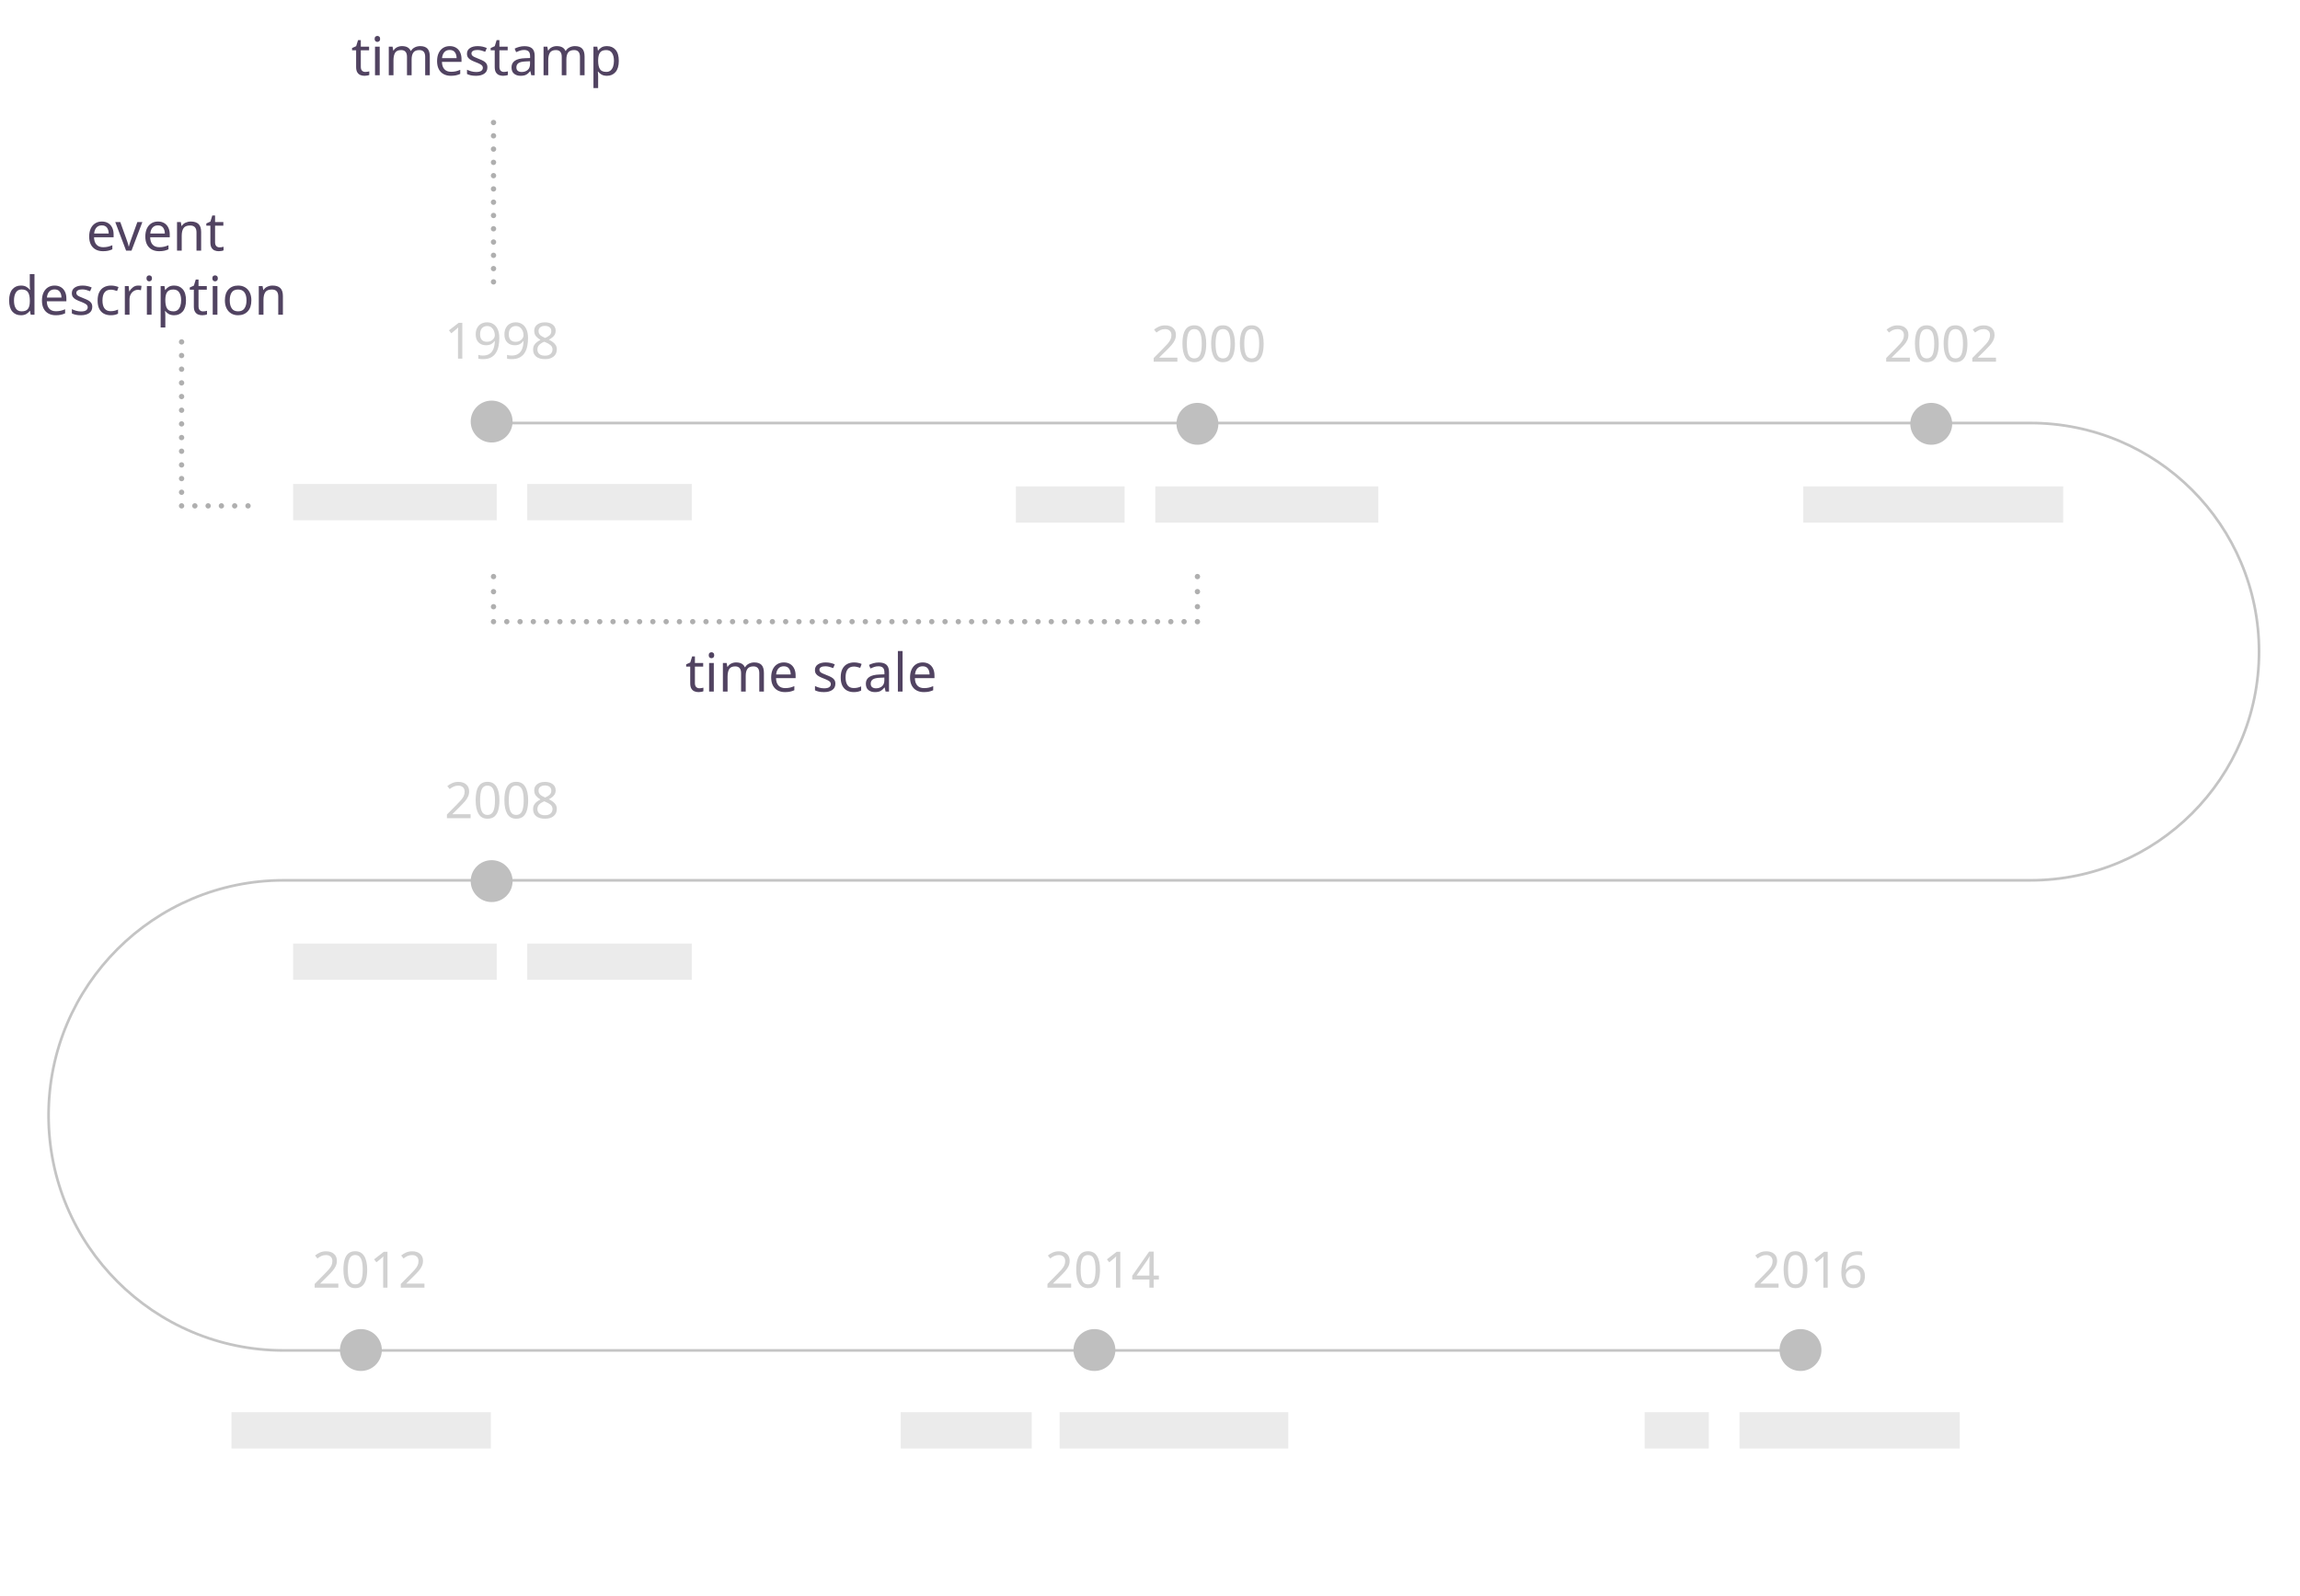
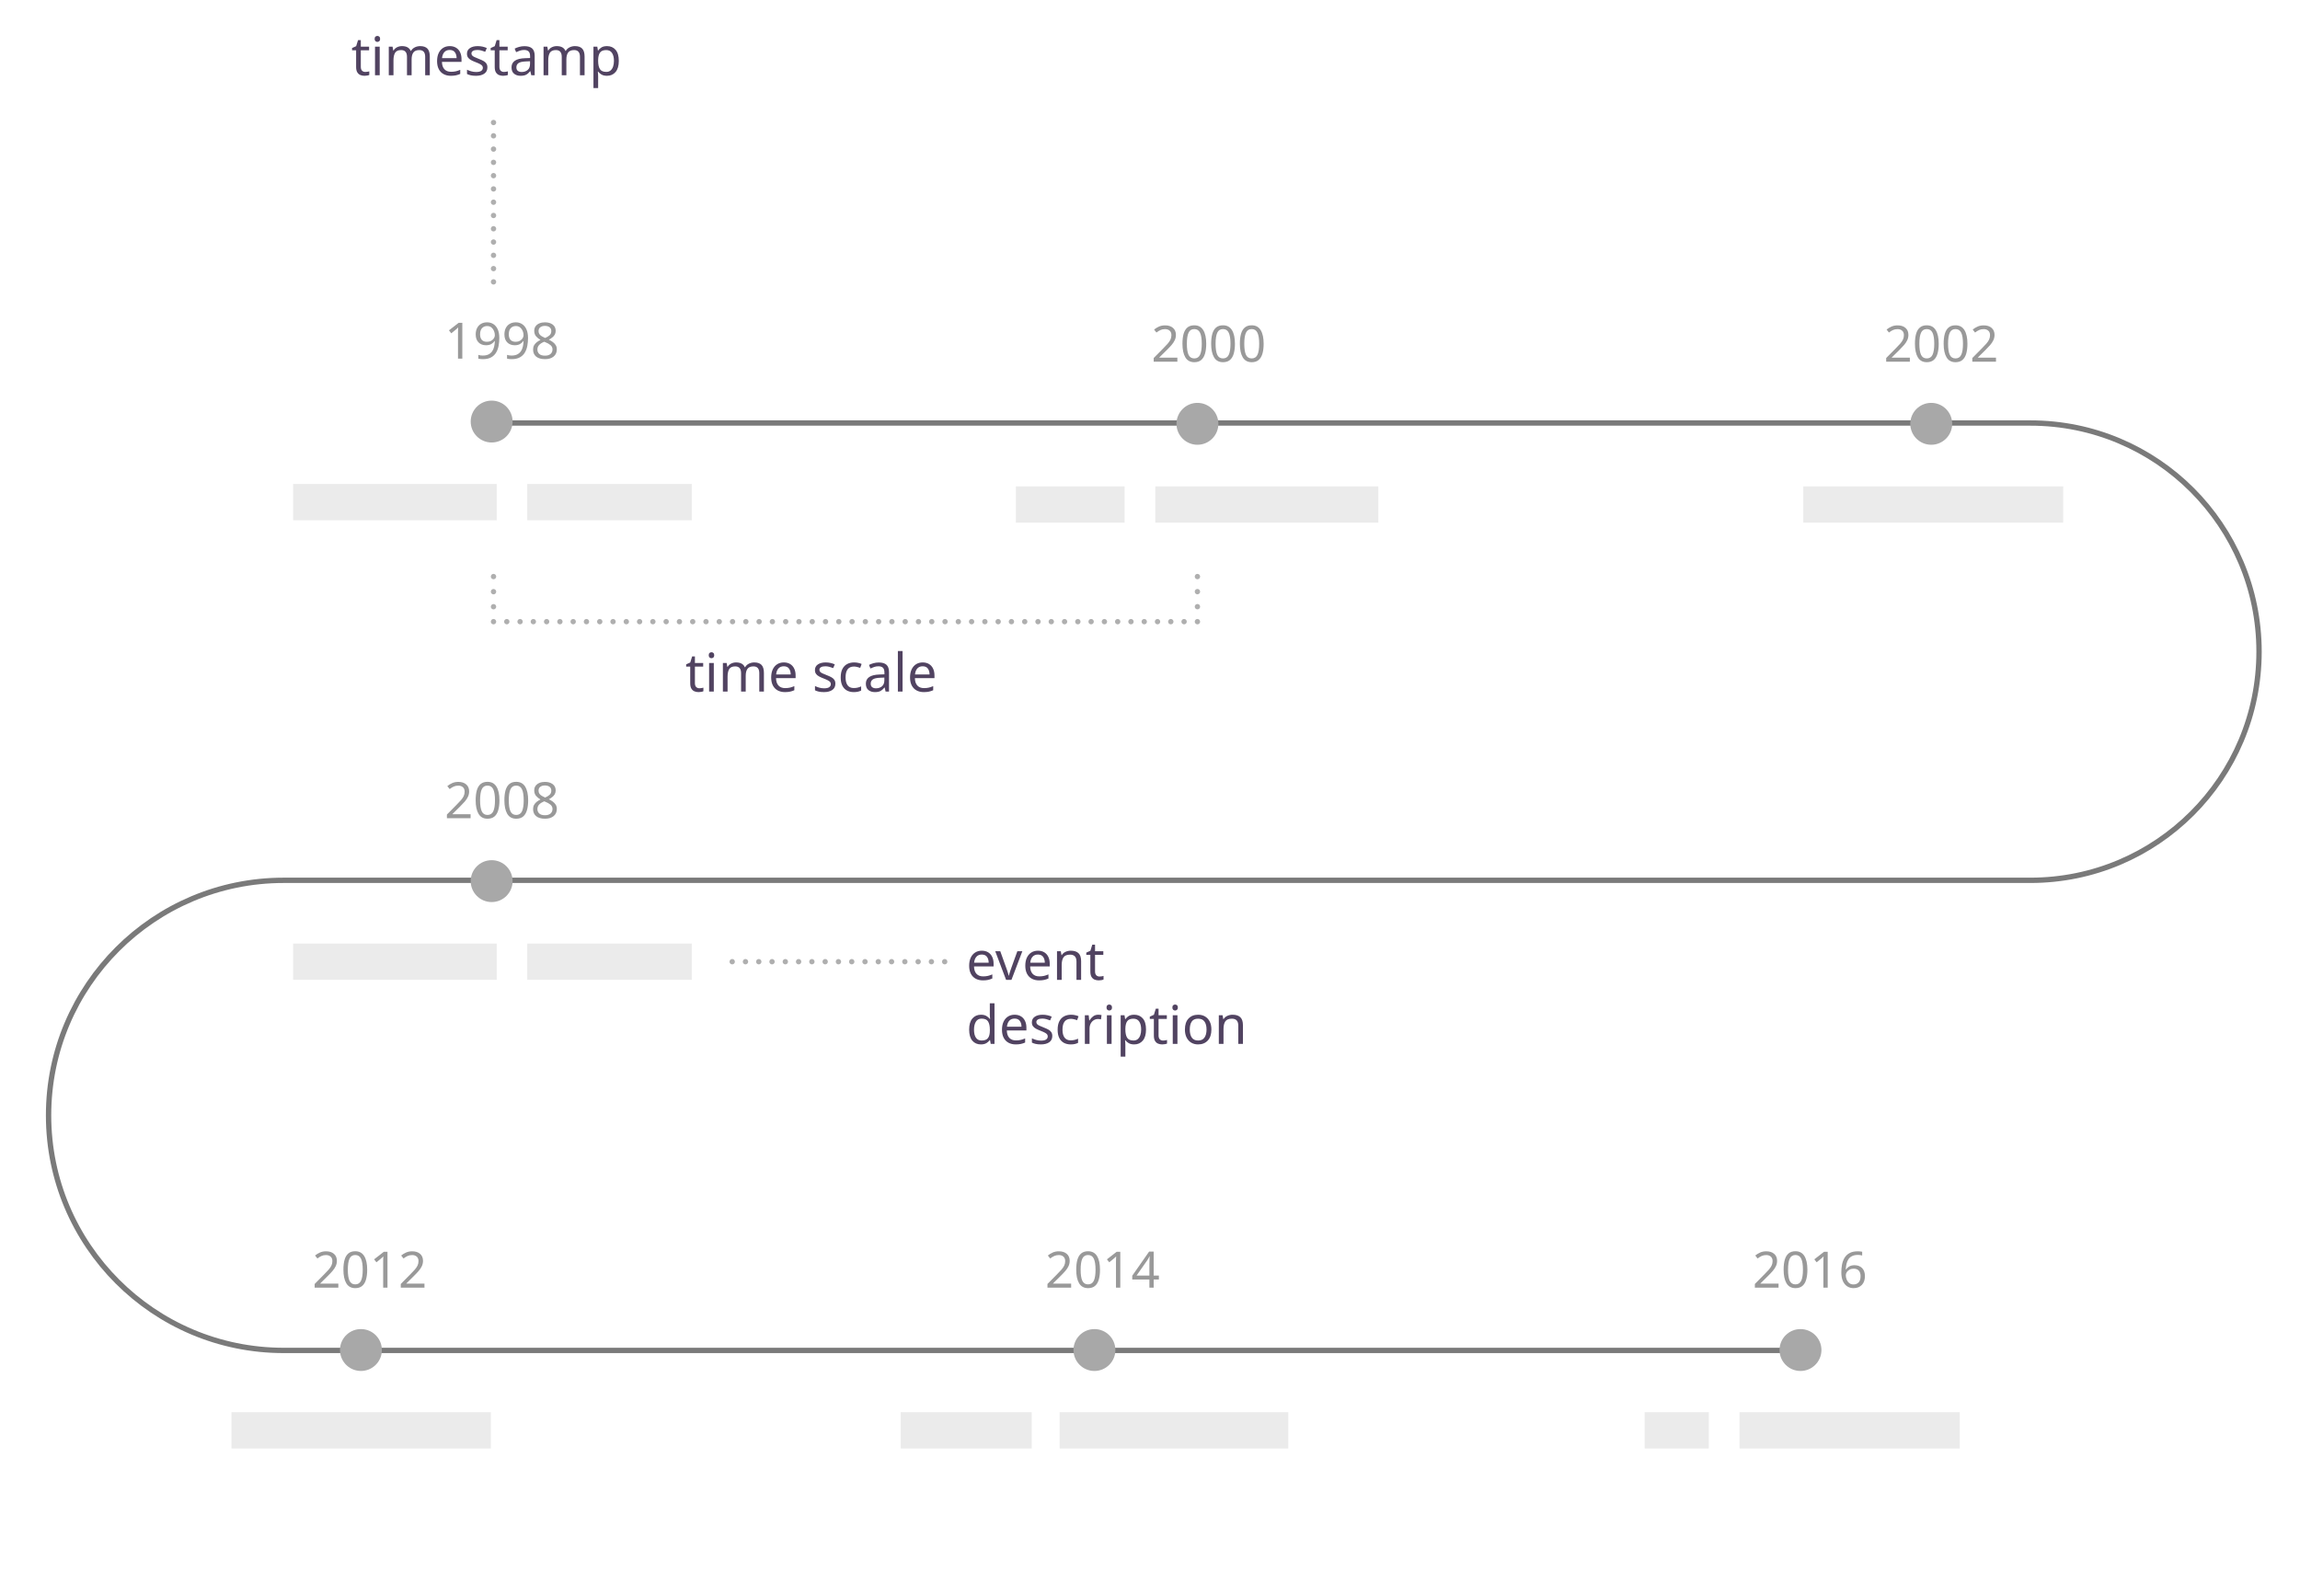
<svg xmlns="http://www.w3.org/2000/svg" version="1.1" id="Layer_1" x="0px" y="0px" viewBox="0 0 1723.9 1195.9" style="enable-background:new 0 0 1723.9 1195.9;" xml:space="preserve">
  <style type="text/css">
	.st0{fill:#514361;}
	.st1{font-family:'RobotoMono-Regular';}
	.st2{font-size:40px;}
	.st3{enable-background:new    ;}
	.st4{fill:none;stroke:#AFAFAF;stroke-width:4;stroke-linecap:round;stroke-miterlimit:10;stroke-dasharray:0,9.954;}
	.st5{fill:none;stroke:#AFAFAF;stroke-width:4;stroke-linecap:round;stroke-miterlimit:10;}
	.st6{fill:none;stroke:#AFAFAF;stroke-width:4;stroke-linecap:round;stroke-miterlimit:10;stroke-dasharray:0,11.271;}
	.st7{fill:none;stroke:#AFAFAF;stroke-width:4;stroke-linecap:round;stroke-miterlimit:10;stroke-dasharray:0,9.954;}
- 	.st8{fill:none;stroke:#C4C4C4;stroke-width:2;stroke-miterlimit:10;}
- 	.st9{fill:#D1D1D1;}
+ 	.st8{fill:none;stroke:#7A7A7A;stroke-width:4;stroke-miterlimit:10;}
+ 	.st9{fill:#999999;}
	.st10{font-family:'RobotoCondensed-Regular';}
	.st11{font-size:37.62px;}
	.st12{fill:#EBEBEB;}
- 	.st13{fill:#BFBFBF;}
- 	.st14{fill:none;stroke:#AFAFAF;stroke-width:4;stroke-linecap:round;stroke-miterlimit:10;stroke-dasharray:0,9.949;}
- 	.st15{fill:none;stroke:#AFAFAF;stroke-width:4;stroke-linecap:round;stroke-miterlimit:10;stroke-dasharray:0,10.249;}
+ 	.st13{fill:#A8A8A8;}
</style>
  <g>
    <g>
      <g>
        <text transform="matrix(1 0 0 1 263.2349 56.4107)" class="st0 st1 st2">timestamp</text>
      </g>
    </g>
    <g>
      <g>
        <text transform="matrix(1 0 0 1 513.6504 518.4107)" class="st0 st1 st2">time scale</text>
      </g>
    </g>
    <g>
      <g>
-         <text transform="matrix(1 0 0 1 64.638 187.9037)" class="st3">
-           <tspan x="0" y="0" class="st0 st1 st2">event </tspan>
-           <tspan x="-60" y="48" class="st0 st1 st2">description</tspan>
+         <text transform="matrix(1 0 0 1 724.1998 734.4999)" class="st3">
+           <tspan x="0" y="0" class="st0 st1 st2">event</tspan>
+           <tspan x="0" y="48" class="st0 st1 st2">description </tspan>
        </text>
      </g>
    </g>
    <line class="st4" x1="369.9" y1="211.3" x2="369.9" y2="90.3" />
    <g>
      <g>
        <line class="st5" x1="897.5" y1="432.2" x2="897.5" y2="432.2" />
        <line class="st6" x1="897.5" y1="443.5" x2="897.5" y2="460.4" />
        <line class="st5" x1="897.5" y1="466" x2="897.5" y2="466" />
        <line class="st7" x1="887.5" y1="466" x2="374.9" y2="466" />
        <line class="st5" x1="369.9" y1="466" x2="369.9" y2="466" />
        <line class="st6" x1="369.9" y1="454.8" x2="369.9" y2="437.9" />
        <line class="st5" x1="369.9" y1="432.2" x2="369.9" y2="432.2" />
      </g>
    </g>
  </g>
  <path class="st8" d="M368.5,317.1h1153.3c94.7,0,171.4,76.7,171.4,171.4s-76.7,171.4-171.4,171.4H212.6  c-97.2,0-176.2,78.8-176.2,176.2c0,97.2,78.8,176.2,176.2,176.2h1136.9" />
  <text transform="matrix(1 0 0 1 333.1592 613.3513)" class="st9 st10 st11">2008</text>
  <text transform="matrix(1 0 0 1 862.9062 271.1315)" class="st9 st10 st11">2000</text>
  <text transform="matrix(1 0 0 1 1411.924 271.1315)" class="st9 st10 st11">2002</text>
  <path class="st12" d="M761.4,364.6h81.5v27.2h-81.5V364.6z" />
  <path class="st12" d="M865.9,364.6h167.2v27.2H865.9V364.6z" />
  <path class="st12" d="M1351.6,364.6h194.8v27.2h-194.8V364.6z" />
  <path class="st12" d="M219.7,707.3h152.6v27.2H219.7V707.3z" />
  <path class="st12" d="M395.2,707.3h123.3v27.2H395.2V707.3z" />
  <text transform="matrix(1 0 0 1 234.0282 965.236)" class="st9 st10 st11">2012</text>
  <text transform="matrix(1 0 0 1 783.2861 965.236)" class="st9 st10 st11">2014</text>
  <text transform="matrix(1 0 0 1 1313.499 965.236)" class="st9 st10 st11">2016</text>
  <g>
    <circle class="st13" cx="368.5" cy="660.5" r="15.7" />
    <text transform="matrix(1 0 0 1 333.1592 268.8529)" class="st9 st10 st11">1998</text>
    <path class="st12" d="M219.7,362.8h152.6V390H219.7V362.8z" />
    <path class="st12" d="M395.2,362.8h123.3V390H395.2V362.8z" />
    <circle class="st13" cx="368.5" cy="316" r="15.7" />
    <circle class="st13" cx="897.5" cy="317.7" r="15.7" />
    <circle class="st13" cx="1447.5" cy="317.7" r="15.7" />
-     <circle class="st13" cx="270.5" cy="1012" r="15.7" />
+     <ellipse transform="matrix(4.531427e-02 -0.999 0.999 4.531427e-02 -752.718 1236.364)" class="st13" cx="270.5" cy="1012" rx="15.7" ry="15.7" />
    <circle class="st13" cx="820.3" cy="1012" r="15.7" />
    <circle class="st13" cx="1349.5" cy="1012" r="15.7" />
  </g>
  <path class="st12" d="M173.5,1058.6h194.4v27.2H173.5V1058.6z" />
  <path class="st12" d="M675.1,1058.6h98.2v27.2h-98.2V1058.6z" />
  <path class="st12" d="M794.2,1058.6h171.4v27.2H794.2V1058.6z" />
  <path class="st12" d="M1232.7,1058.6h48.1v27.2h-48.1V1058.6z" />
  <path class="st12" d="M1303.8,1058.6h165.1v27.2h-165.1V1058.6z" />
-   <g>
-     <g>
-       <line class="st5" x1="185.9" y1="379.2" x2="185.9" y2="379.2" />
-       <line class="st14" x1="175.9" y1="379.2" x2="141.1" y2="379.2" />
-       <line class="st5" x1="136.1" y1="379.2" x2="136.1" y2="379.2" />
-       <line class="st15" x1="136.1" y1="369" x2="136.1" y2="261.4" />
-       <line class="st5" x1="136.1" y1="256.3" x2="136.1" y2="256.3" />
-     </g>
-   </g>
+   <line class="st4" x1="548.8" y1="720.9" x2="710.8" y2="720.9" />
</svg>
